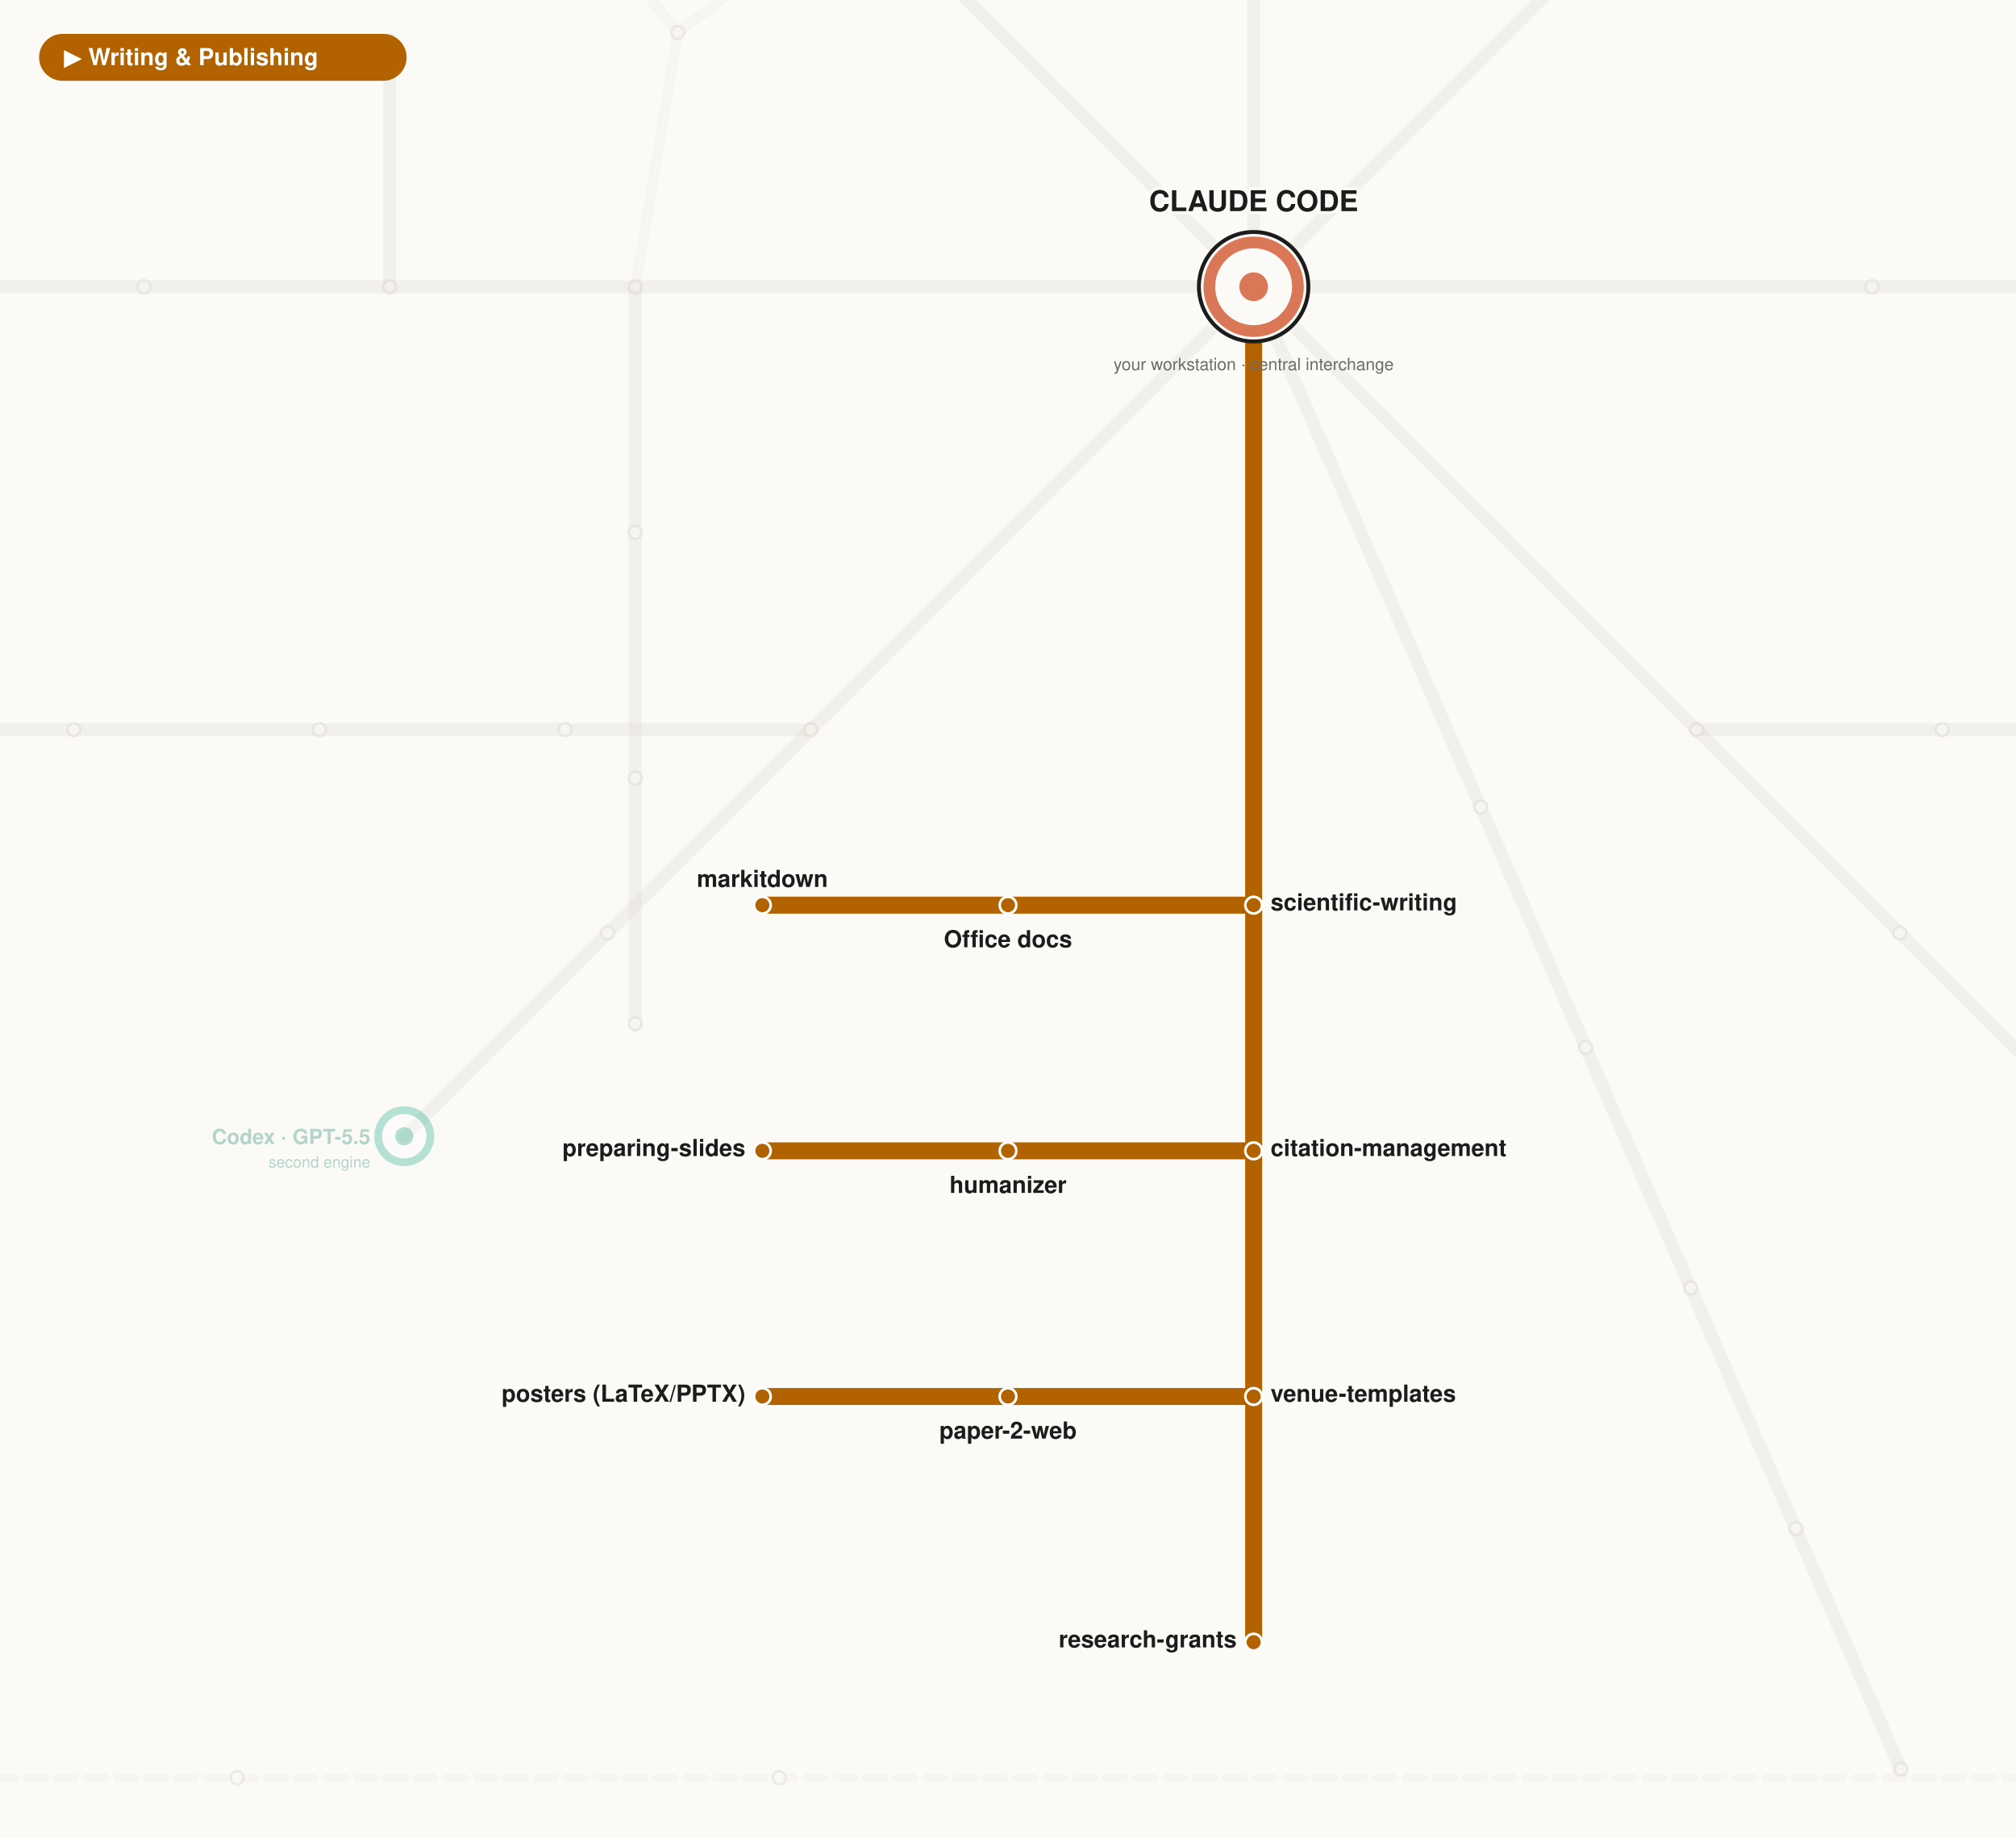
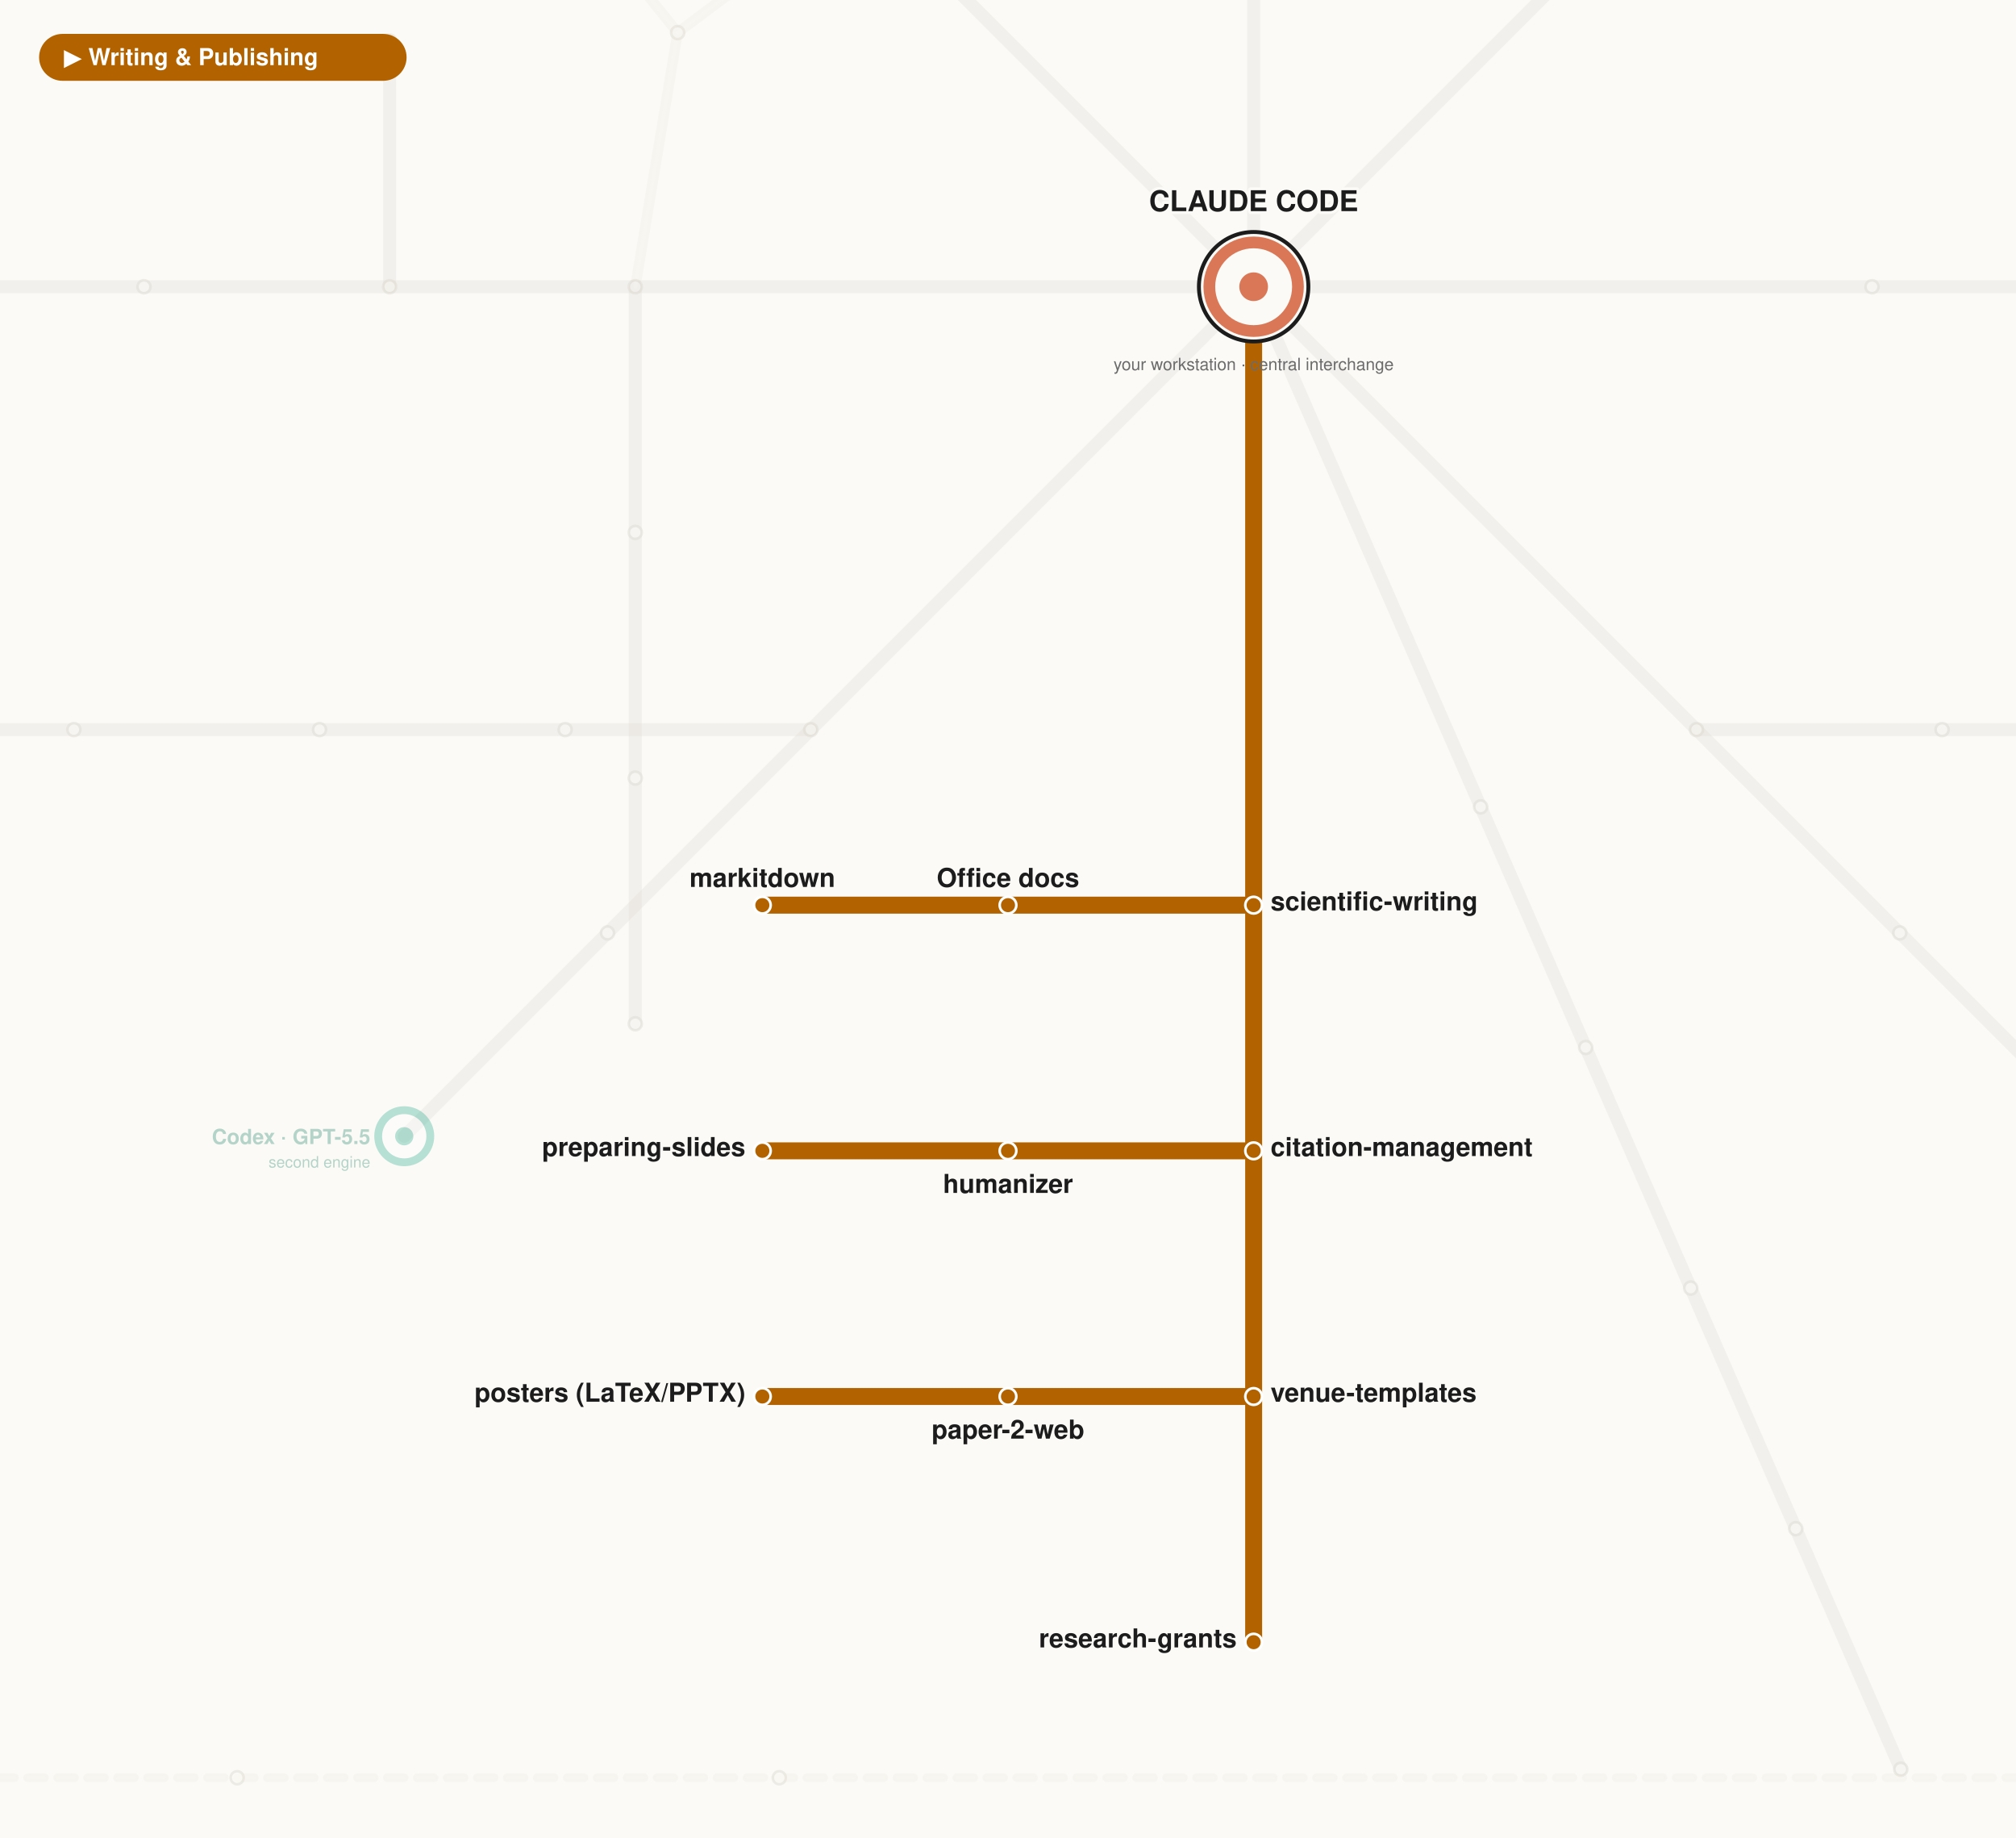
<svg xmlns="http://www.w3.org/2000/svg" id="map" viewBox="1054 1486 1547 1410" font-family="Helvetica Neue, Helvetica, Arial, sans-serif">
  <rect x="0" y="0" width="4032" height="3674" fill="#fbfaf6" />
  <path d="M -20 3314 C 887 3274, 1210 3384, 1613 3360 S 2500 3284, 2943 3352 S 3548 3396, 4052 3340" fill="none" stroke="#cfe3ef" stroke-width="40" stroke-linecap="round" opacity="1.0" />
  <text x="195" y="3304" font-size="17" font-style="italic" fill="#5f86a0">the cfDNA river</text>
  <polyline points="2016.0,1706.0 1730.0,1706.0 1541.5,1706.0 1353.0,1706.0 1164.5,1706.0 976.0,1706.0 787.5,1706.0 599.0,1706.0" fill="none" stroke="#dcd9d0" stroke-width="10" stroke-linecap="round" stroke-linejoin="round" opacity="0.28" />
  <polyline points="1541.5,1706.0 1541.5,1894.5 1541.5,2083.0 1541.5,2271.5" fill="none" stroke="#dcd9d0" stroke-width="10" stroke-linecap="round" stroke-linejoin="round" opacity="0.28" />
  <polyline points="1353.0,1706.0 1353.0,1517.5" fill="none" stroke="#dcd9d0" stroke-width="10" stroke-linecap="round" stroke-linejoin="round" opacity="0.28" />
  <polyline points="2016.0,1706.0 1832.2,1522.2 1676.2,1366.2 1520.2,1210.2 1364.2,1054.2 1208.2,898.2 1052.2,742.2" fill="none" stroke="#dcd9d0" stroke-width="10" stroke-linecap="round" stroke-linejoin="round" opacity="0.28" />
  <polyline points="1676.2,1366.2 1487.7,1366.2" fill="none" stroke="#dcd9d0" stroke-width="10" stroke-linecap="round" stroke-linejoin="round" opacity="0.28" />
  <polyline points="1520.2,1210.2 1331.7,1210.2 1143.2,1210.2 954.7,1210.2" fill="none" stroke="#dcd9d0" stroke-width="10" stroke-linecap="round" stroke-linejoin="round" opacity="0.28" />
  <polyline points="1143.2,1210.2 1143.2,1021.7 1143.2,833.2" fill="none" stroke="#dcd9d0" stroke-width="10" stroke-linecap="round" stroke-linejoin="round" opacity="0.28" />
  <polyline points="1364.2,1054.2 1364.2,865.7" fill="none" stroke="#dcd9d0" stroke-width="10" stroke-linecap="round" stroke-linejoin="round" opacity="0.28" />
  <polyline points="2016.0,1706.0 2016.0,1420.0 2016.0,1231.5 2016.0,1043.0 2016.0,854.5 2016.0,666.0" fill="none" stroke="#dcd9d0" stroke-width="10" stroke-linecap="round" stroke-linejoin="round" opacity="0.28" />
  <polyline points="2016.0,1231.5 2204.5,1231.5 2393.0,1231.5" fill="none" stroke="#dcd9d0" stroke-width="10" stroke-linecap="round" stroke-linejoin="round" opacity="0.28" />
  <polyline points="2016.0,1231.5 1827.5,1231.5 1639.0,1231.5 1450.5,1231.5" fill="none" stroke="#dcd9d0" stroke-width="10" stroke-linecap="round" stroke-linejoin="round" opacity="0.28" />
  <polyline points="2016.0,1043.0 2204.5,1043.0 2393.0,1043.0 2581.5,1043.0" fill="none" stroke="#dcd9d0" stroke-width="10" stroke-linecap="round" stroke-linejoin="round" opacity="0.28" />
  <polyline points="2016.0,1706.0 2199.8,1522.2 2355.8,1366.2 2511.8,1210.2 2667.8,1054.2 2823.8,898.2" fill="none" stroke="#dcd9d0" stroke-width="10" stroke-linecap="round" stroke-linejoin="round" opacity="0.28" />
  <polyline points="2355.8,1366.2 2355.8,1177.7 2355.8,989.2" fill="none" stroke="#dcd9d0" stroke-width="10" stroke-linecap="round" stroke-linejoin="round" opacity="0.28" />
  <polyline points="2511.8,1210.2 2700.3,1210.2" fill="none" stroke="#dcd9d0" stroke-width="10" stroke-linecap="round" stroke-linejoin="round" opacity="0.28" />
  <polyline points="2823.8,898.2 3012.3,898.2" fill="none" stroke="#dcd9d0" stroke-width="10" stroke-linecap="round" stroke-linejoin="round" opacity="0.28" />
  <polyline points="2016.0,1706.0 2302.0,1706.0 2490.5,1706.0 2679.0,1706.0 2867.5,1706.0 3056.0,1706.0" fill="none" stroke="#dcd9d0" stroke-width="10" stroke-linecap="round" stroke-linejoin="round" opacity="0.28" />
  <polyline points="3056.0,1706.0 3056.0,1894.5 3056.0,2083.0 3056.0,2271.5" fill="none" stroke="#dcd9d0" stroke-width="10" stroke-linecap="round" stroke-linejoin="round" opacity="0.28" />
  <polyline points="2016.0,1706.0 2199.8,1889.8 2355.8,2045.8 2511.8,2201.8 2667.8,2357.8 2823.8,2513.8" fill="none" stroke="#dcd9d0" stroke-width="10" stroke-linecap="round" stroke-linejoin="round" opacity="0.28" />
  <polyline points="2355.8,2045.8 2544.3,2045.8 2732.8,2045.8" fill="none" stroke="#dcd9d0" stroke-width="10" stroke-linecap="round" stroke-linejoin="round" opacity="0.28" />
  <polyline points="2823.8,2513.8 2823.8,2702.3" fill="none" stroke="#dcd9d0" stroke-width="10" stroke-linecap="round" stroke-linejoin="round" opacity="0.28" />
  <polyline points="2016.0,1706.0 2016.0,1992.0 2016.0,2180.5 2016.0,2369.0 2016.0,2557.5 2016.0,2746.0" fill="none" stroke="#B26300" stroke-width="13" stroke-linecap="round" stroke-linejoin="round" opacity="1.0" />
  <polyline points="2016.0,2180.5 1827.5,2180.5 1639.0,2180.5" fill="none" stroke="#B26300" stroke-width="13" stroke-linecap="round" stroke-linejoin="round" opacity="1.0" />
  <polyline points="2016.0,2369.0 1827.5,2369.0 1639.0,2369.0" fill="none" stroke="#B26300" stroke-width="13" stroke-linecap="round" stroke-linejoin="round" opacity="1.0" />
  <polyline points="2016.0,2557.5 1827.5,2557.5 1639.0,2557.5" fill="none" stroke="#B26300" stroke-width="13" stroke-linecap="round" stroke-linejoin="round" opacity="1.0" />
  <polyline points="2016.0,1706.0 1832.2,1889.8 1676.2,2045.8 1520.2,2201.8 1364.2,2357.8" fill="none" stroke="#dcd9d0" stroke-width="10" stroke-linecap="round" stroke-linejoin="round" opacity="0.28" />
  <polyline points="1676.2,2045.8 1487.7,2045.8 1299.2,2045.8 1110.7,2045.8 922.2,2045.8" fill="none" stroke="#dcd9d0" stroke-width="10" stroke-linecap="round" stroke-linejoin="round" opacity="0.28" />
  <polyline points="2016.0,1706.0 2109.6,1920.5 2190.2,2105.1 2270.8,2289.7 2351.4,2474.3 2432.0,2658.9 2512.6,2843.5" fill="none" stroke="#dcd9d0" stroke-width="10" stroke-linecap="round" stroke-linejoin="round" opacity="0.28" />
  <polyline points="954.7,1210.2 1143.2,1210.2 1331.7,1210.2 1574.0,1511.0 1541.5,1706.0" fill="none" stroke="#dcd9d0" stroke-width="8.0" stroke-linecap="round" stroke-linejoin="round" opacity="0.16" />
  <polyline points="954.7,1210.2 1143.2,1210.2 1331.7,1210.2 1574.0,1511.0 1541.5,1706.0" fill="none" stroke="#fbfaf6" stroke-width="3.0" stroke-linecap="round" stroke-linejoin="round" opacity="0.16" />
  <polyline points="1574.0,1511.0 1782.0,1355.0 2224.0,1355.0 2700.3,1210.2" fill="none" stroke="#dcd9d0" stroke-width="8.0" stroke-linecap="round" stroke-linejoin="round" opacity="0.16" />
  <polyline points="1574.0,1511.0 1782.0,1355.0 2224.0,1355.0 2700.3,1210.2" fill="none" stroke="#fbfaf6" stroke-width="3.0" stroke-linecap="round" stroke-linejoin="round" opacity="0.16" />
  <polyline points="1143.2,833.2 1143.2,1021.7 1470.0,1264.0 1886.0,1186.0 2328.0,1186.0 2666.0,1368.0 2666.0,1654.0 2679.0,1706.0" fill="none" stroke="#dcd9d0" stroke-width="8.0" stroke-linecap="round" stroke-linejoin="round" opacity="0.16" />
  <polyline points="1143.2,833.2 1143.2,1021.7 1470.0,1264.0 1886.0,1186.0 2328.0,1186.0 2666.0,1368.0 2666.0,1654.0 2679.0,1706.0" fill="none" stroke="#fbfaf6" stroke-width="3.0" stroke-linecap="round" stroke-linejoin="round" opacity="0.16" />
  <polyline points="3134.0,562.0 3174.6,565.6 3214.0,576.1 3251.0,593.4 3284.4,616.7 3313.3,645.6 3336.6,679.0 3353.9,716.0 3364.4,755.4 3368.0,796.0 3368.0,2616.0 3364.4,2656.6 3353.9,2696.0 3336.6,2733.0 3313.3,2766.4 3284.4,2795.3 3251.0,2818.6 3214.0,2835.9 3174.6,2846.4 3134.0,2850.0 898.0,2850.0 857.4,2846.4 818.0,2835.9 781.0,2818.6 747.6,2795.3 718.7,2766.4 695.4,2733.0 678.1,2696.0 667.6,2656.6 664.0,2616.0 664.0,796.0 667.6,755.4 678.1,716.0 695.4,679.0 718.7,645.6 747.6,616.7 781.0,593.4 818.0,576.1 857.4,565.6 898.0,562.0 3134.0,562.0" fill="none" stroke="#dcd9d0" stroke-width="6.5" stroke-linecap="round" stroke-linejoin="round" opacity="0.16" stroke-dasharray="13 10" />
  <polyline points="3134.0,562.0 3174.6,565.6 3214.0,576.1 3251.0,593.4 3284.4,616.7 3313.3,645.6 3336.6,679.0 3353.9,716.0 3364.4,755.4 3368.0,796.0 3368.0,2616.0 3364.4,2656.6 3353.9,2696.0 3336.6,2733.0 3313.3,2766.4 3284.4,2795.3 3251.0,2818.6 3214.0,2835.9 3174.6,2846.4 3134.0,2850.0 898.0,2850.0 857.4,2846.4 818.0,2835.9 781.0,2818.6 747.6,2795.3 718.7,2766.4 695.4,2733.0 678.1,2696.0 667.6,2656.6 664.0,2616.0 664.0,796.0 667.6,755.4 678.1,716.0 695.4,679.0 718.7,645.6 747.6,616.7 781.0,593.4 818.0,576.1 857.4,565.6 898.0,562.0 3134.0,562.0" fill="none" stroke="#fbfaf6" stroke-width="2.3" stroke-linecap="round" stroke-linejoin="round" opacity="0.16" stroke-dasharray="13 10" />
  <circle class="stn" data-sid="pubmed" cx="1541.5" cy="1706.0" r="5.0" fill="#fbfaf6" stroke="#dcd9d0" stroke-width="2.0" opacity="0.45" />
  <circle class="hit" data-sid="pubmed" cx="1541.5" cy="1706.0" r="15" fill="#000" opacity="0" />
  <circle class="stn" data-sid="consensus" cx="1353.0" cy="1706.0" r="5.0" fill="#fbfaf6" stroke="#dcd9d0" stroke-width="2.0" opacity="0.45" />
  <circle class="hit" data-sid="consensus" cx="1353.0" cy="1706.0" r="15" fill="#000" opacity="0" />
  <circle class="stn" data-sid="europepmc" cx="1164.5" cy="1706.0" r="5.0" fill="#fbfaf6" stroke="#dcd9d0" stroke-width="2.0" opacity="0.45" />
  <circle class="hit" data-sid="europepmc" cx="1164.5" cy="1706.0" r="15" fill="#000" opacity="0" />
  <circle class="stn" data-sid="biorxiv" cx="976.0" cy="1706.0" r="5.0" fill="#fbfaf6" stroke="#dcd9d0" stroke-width="2.0" opacity="0.45" />
  <circle class="hit" data-sid="biorxiv" cx="976.0" cy="1706.0" r="15" fill="#000" opacity="0" />
  <circle class="stn" data-sid="medrxiv" cx="787.5" cy="1706.0" r="5.0" fill="#fbfaf6" stroke="#dcd9d0" stroke-width="2.0" opacity="0.45" />
  <circle class="hit" data-sid="medrxiv" cx="787.5" cy="1706.0" r="15" fill="#000" opacity="0" />
  <circle class="stn" data-sid="semscholar" cx="599.0" cy="1706.0" r="5.0" fill="#fbfaf6" stroke="#dcd9d0" stroke-width="2.0" opacity="0.45" />
  <circle class="hit" data-sid="semscholar" cx="599.0" cy="1706.0" r="15" fill="#000" opacity="0" />
  <circle class="stn" data-sid="deepresearch" cx="1541.5" cy="1894.5" r="5.0" fill="#fbfaf6" stroke="#dcd9d0" stroke-width="2.0" opacity="0.45" />
  <circle class="hit" data-sid="deepresearch" cx="1541.5" cy="1894.5" r="15" fill="#000" opacity="0" />
  <circle class="stn" data-sid="litreview" cx="1541.5" cy="2083.0" r="5.0" fill="#fbfaf6" stroke="#dcd9d0" stroke-width="2.0" opacity="0.45" />
  <circle class="hit" data-sid="litreview" cx="1541.5" cy="2083.0" r="15" fill="#000" opacity="0" />
  <circle class="stn" data-sid="researchlookup" cx="1541.5" cy="2271.5" r="5.0" fill="#fbfaf6" stroke="#dcd9d0" stroke-width="2.0" opacity="0.45" />
  <circle class="hit" data-sid="researchlookup" cx="1541.5" cy="2271.5" r="15" fill="#000" opacity="0" />
  <circle class="stn" data-sid="wiley" cx="1353.0" cy="1517.5" r="5.0" fill="#fbfaf6" stroke="#dcd9d0" stroke-width="2.0" opacity="0.45" />
  <circle class="hit" data-sid="wiley" cx="1353.0" cy="1517.5" r="15" fill="#000" opacity="0" />
  <circle class="stn" data-sid="synapse" cx="1676.2" cy="1366.2" r="5.0" fill="#fbfaf6" stroke="#dcd9d0" stroke-width="2.0" opacity="0.45" />
  <circle class="hit" data-sid="synapse" cx="1676.2" cy="1366.2" r="15" fill="#000" opacity="0" />
  <circle class="stn" data-sid="geosra" cx="1520.2" cy="1210.2" r="5.0" fill="#fbfaf6" stroke="#dcd9d0" stroke-width="2.0" opacity="0.45" />
  <circle class="hit" data-sid="geosra" cx="1520.2" cy="1210.2" r="15" fill="#000" opacity="0" />
  <circle class="stn" data-sid="ensembldb" cx="1364.2" cy="1054.2" r="5.0" fill="#fbfaf6" stroke="#dcd9d0" stroke-width="2.0" opacity="0.45" />
  <circle class="hit" data-sid="ensembldb" cx="1364.2" cy="1054.2" r="15" fill="#000" opacity="0" />
  <circle class="stn" data-sid="ucsc" cx="1208.2" cy="898.2" r="5.0" fill="#fbfaf6" stroke="#dcd9d0" stroke-width="2.0" opacity="0.45" />
  <circle class="hit" data-sid="ucsc" cx="1208.2" cy="898.2" r="15" fill="#000" opacity="0" />
  <circle class="stn" data-sid="gdc" cx="1052.2" cy="742.2" r="5.0" fill="#fbfaf6" stroke="#dcd9d0" stroke-width="2.0" opacity="0.45" />
  <circle class="hit" data-sid="gdc" cx="1052.2" cy="742.2" r="15" fill="#000" opacity="0" />
  <circle class="stn" data-sid="ena" cx="1487.7" cy="1366.2" r="5.0" fill="#fbfaf6" stroke="#dcd9d0" stroke-width="2.0" opacity="0.45" />
  <circle class="hit" data-sid="ena" cx="1487.7" cy="1366.2" r="15" fill="#000" opacity="0" />
  <circle class="stn" data-sid="clinvar" cx="1331.7" cy="1210.2" r="5.0" fill="#fbfaf6" stroke="#dcd9d0" stroke-width="2.0" opacity="0.45" />
  <circle class="hit" data-sid="clinvar" cx="1331.7" cy="1210.2" r="15" fill="#000" opacity="0" />
  <circle class="stn" data-sid="cbioportal" cx="1143.2" cy="1210.2" r="5.0" fill="#fbfaf6" stroke="#dcd9d0" stroke-width="2.0" opacity="0.45" />
  <circle class="hit" data-sid="cbioportal" cx="1143.2" cy="1210.2" r="15" fill="#000" opacity="0" />
  <circle class="stn" data-sid="depmap" cx="954.7" cy="1210.2" r="5.0" fill="#fbfaf6" stroke="#dcd9d0" stroke-width="2.0" opacity="0.45" />
  <circle class="hit" data-sid="depmap" cx="954.7" cy="1210.2" r="15" fill="#000" opacity="0" />
  <circle class="stn" data-sid="cbioportalmcp" cx="1143.2" cy="1021.7" r="5.0" fill="#fbfaf6" stroke="#dcd9d0" stroke-width="2.0" opacity="0.45" />
  <circle class="hit" data-sid="cbioportalmcp" cx="1143.2" cy="1021.7" r="15" fill="#000" opacity="0" />
  <circle class="stn" data-sid="opentargets" cx="1143.2" cy="833.2" r="5.0" fill="#fbfaf6" stroke="#dcd9d0" stroke-width="2.0" opacity="0.45" />
  <circle class="hit" data-sid="opentargets" cx="1143.2" cy="833.2" r="15" fill="#000" opacity="0" />
  <circle class="stn" data-sid="cellxgene" cx="1364.2" cy="865.7" r="5.0" fill="#fbfaf6" stroke="#dcd9d0" stroke-width="2.0" opacity="0.45" />
  <circle class="hit" data-sid="cellxgene" cx="1364.2" cy="865.7" r="15" fill="#000" opacity="0" />
  <circle class="stn" data-sid="python" cx="2016.0" cy="1231.5" r="5.0" fill="#fbfaf6" stroke="#dcd9d0" stroke-width="2.0" opacity="0.45" />
  <circle class="hit" data-sid="python" cx="2016.0" cy="1231.5" r="15" fill="#000" opacity="0" />
  <circle class="stn" data-sid="bioconductor" cx="2016.0" cy="1043.0" r="5.0" fill="#fbfaf6" stroke="#dcd9d0" stroke-width="2.0" opacity="0.45" />
  <circle class="hit" data-sid="bioconductor" cx="2016.0" cy="1043.0" r="15" fill="#000" opacity="0" />
  <circle class="stn" data-sid="nextflow" cx="2016.0" cy="854.5" r="5.0" fill="#fbfaf6" stroke="#dcd9d0" stroke-width="2.0" opacity="0.45" />
  <circle class="hit" data-sid="nextflow" cx="2016.0" cy="854.5" r="15" fill="#000" opacity="0" />
  <circle class="stn" data-sid="snakemake" cx="2016.0" cy="666.0" r="5.0" fill="#fbfaf6" stroke="#dcd9d0" stroke-width="2.0" opacity="0.45" />
  <circle class="hit" data-sid="snakemake" cx="2016.0" cy="666.0" r="15" fill="#000" opacity="0" />
  <circle class="stn" data-sid="scmcp" cx="2204.5" cy="1231.5" r="5.0" fill="#fbfaf6" stroke="#dcd9d0" stroke-width="2.0" opacity="0.45" />
  <circle class="hit" data-sid="scmcp" cx="2204.5" cy="1231.5" r="15" fill="#000" opacity="0" />
  <circle class="stn" data-sid="chatspatial" cx="2393.0" cy="1231.5" r="5.0" fill="#fbfaf6" stroke="#dcd9d0" stroke-width="2.0" opacity="0.45" />
  <circle class="hit" data-sid="chatspatial" cx="2393.0" cy="1231.5" r="15" fill="#000" opacity="0" />
  <circle class="stn" data-sid="jupyter" cx="1827.5" cy="1231.5" r="5.0" fill="#fbfaf6" stroke="#dcd9d0" stroke-width="2.0" opacity="0.45" />
  <circle class="hit" data-sid="jupyter" cx="1827.5" cy="1231.5" r="15" fill="#000" opacity="0" />
  <circle class="stn" data-sid="galaxy" cx="1639.0" cy="1231.5" r="5.0" fill="#fbfaf6" stroke="#dcd9d0" stroke-width="2.0" opacity="0.45" />
  <circle class="hit" data-sid="galaxy" cx="1639.0" cy="1231.5" r="15" fill="#000" opacity="0" />
  <circle class="stn" data-sid="cfdna" cx="1450.5" cy="1231.5" r="5.0" fill="#fbfaf6" stroke="#dcd9d0" stroke-width="2.0" opacity="0.45" />
  <circle class="hit" data-sid="cfdna" cx="1450.5" cy="1231.5" r="15" fill="#000" opacity="0" />
  <circle class="stn" data-sid="scqc" cx="2204.5" cy="1043.0" r="5.0" fill="#fbfaf6" stroke="#dcd9d0" stroke-width="2.0" opacity="0.45" />
  <circle class="hit" data-sid="scqc" cx="2204.5" cy="1043.0" r="15" fill="#000" opacity="0" />
  <circle class="stn" data-sid="nfcoreskill" cx="2393.0" cy="1043.0" r="5.0" fill="#fbfaf6" stroke="#dcd9d0" stroke-width="2.0" opacity="0.45" />
  <circle class="hit" data-sid="nfcoreskill" cx="2393.0" cy="1043.0" r="15" fill="#000" opacity="0" />
  <circle class="stn" data-sid="scvitools" cx="2581.5" cy="1043.0" r="5.0" fill="#fbfaf6" stroke="#dcd9d0" stroke-width="2.0" opacity="0.45" />
  <circle class="hit" data-sid="scvitools" cx="2581.5" cy="1043.0" r="15" fill="#000" opacity="0" />
  <circle class="stn" data-sid="statsmodels" cx="2355.8" cy="1366.2" r="5.0" fill="#fbfaf6" stroke="#dcd9d0" stroke-width="2.0" opacity="0.45" />
  <circle class="hit" data-sid="statsmodels" cx="2355.8" cy="1366.2" r="15" fill="#000" opacity="0" />
  <circle class="stn" data-sid="survival" cx="2511.8" cy="1210.2" r="5.0" fill="#fbfaf6" stroke="#dcd9d0" stroke-width="2.0" opacity="0.45" />
  <circle class="hit" data-sid="survival" cx="2511.8" cy="1210.2" r="15" fill="#000" opacity="0" />
  <circle class="stn" data-sid="reporting" cx="2667.8" cy="1054.2" r="5.0" fill="#fbfaf6" stroke="#dcd9d0" stroke-width="2.0" opacity="0.45" />
  <circle class="hit" data-sid="reporting" cx="2667.8" cy="1054.2" r="15" fill="#000" opacity="0" />
  <circle class="stn" data-sid="peerreview" cx="2823.8" cy="898.2" r="5.0" fill="#fbfaf6" stroke="#dcd9d0" stroke-width="2.0" opacity="0.45" />
  <circle class="hit" data-sid="peerreview" cx="2823.8" cy="898.2" r="15" fill="#000" opacity="0" />
  <circle class="stn" data-sid="power" cx="2355.8" cy="1177.7" r="5.0" fill="#fbfaf6" stroke="#dcd9d0" stroke-width="2.0" opacity="0.45" />
  <circle class="hit" data-sid="power" cx="2355.8" cy="1177.7" r="15" fill="#000" opacity="0" />
  <circle class="stn" data-sid="bayes" cx="2355.8" cy="989.2" r="5.0" fill="#fbfaf6" stroke="#dcd9d0" stroke-width="2.0" opacity="0.45" />
  <circle class="hit" data-sid="bayes" cx="2355.8" cy="989.2" r="15" fill="#000" opacity="0" />
  <circle class="stn" data-sid="ctgmcp" cx="2700.3" cy="1210.2" r="5.0" fill="#fbfaf6" stroke="#dcd9d0" stroke-width="2.0" opacity="0.45" />
  <circle class="hit" data-sid="ctgmcp" cx="2700.3" cy="1210.2" r="15" fill="#000" opacity="0" />
  <circle class="stn" data-sid="critthink" cx="3012.3" cy="898.2" r="5.0" fill="#fbfaf6" stroke="#dcd9d0" stroke-width="2.0" opacity="0.45" />
  <circle class="hit" data-sid="critthink" cx="3012.3" cy="898.2" r="15" fill="#000" opacity="0" />
  <circle class="stn" data-sid="clinreports" cx="2490.5" cy="1706.0" r="5.0" fill="#fbfaf6" stroke="#dcd9d0" stroke-width="2.0" opacity="0.45" />
  <circle class="hit" data-sid="clinreports" cx="2490.5" cy="1706.0" r="15" fill="#000" opacity="0" />
  <circle class="stn" data-sid="decision" cx="2679.0" cy="1706.0" r="5.0" fill="#fbfaf6" stroke="#dcd9d0" stroke-width="2.0" opacity="0.45" />
  <circle class="hit" data-sid="decision" cx="2679.0" cy="1706.0" r="15" fill="#000" opacity="0" />
  <circle class="stn" data-sid="treatment" cx="2867.5" cy="1706.0" r="5.0" fill="#fbfaf6" stroke="#dcd9d0" stroke-width="2.0" opacity="0.45" />
  <circle class="hit" data-sid="treatment" cx="2867.5" cy="1706.0" r="15" fill="#000" opacity="0" />
  <circle class="stn" data-sid="cltrials" cx="3056.0" cy="1706.0" r="5.0" fill="#fbfaf6" stroke="#dcd9d0" stroke-width="2.0" opacity="0.45" />
  <circle class="hit" data-sid="cltrials" cx="3056.0" cy="1706.0" r="15" fill="#000" opacity="0" />
  <circle class="stn" data-sid="euctr" cx="3056.0" cy="1894.5" r="5.0" fill="#fbfaf6" stroke="#dcd9d0" stroke-width="2.0" opacity="0.45" />
  <circle class="hit" data-sid="euctr" cx="3056.0" cy="1894.5" r="15" fill="#000" opacity="0" />
  <circle class="stn" data-sid="fdaema" cx="3056.0" cy="2083.0" r="5.0" fill="#fbfaf6" stroke="#dcd9d0" stroke-width="2.0" opacity="0.45" />
  <circle class="hit" data-sid="fdaema" cx="3056.0" cy="2083.0" r="15" fill="#000" opacity="0" />
  <circle class="stn" data-sid="whoictrp" cx="3056.0" cy="2271.5" r="5.0" fill="#fbfaf6" stroke="#dcd9d0" stroke-width="2.0" opacity="0.45" />
  <circle class="hit" data-sid="whoictrp" cx="3056.0" cy="2271.5" r="15" fill="#000" opacity="0" />
  <circle class="stn" data-sid="biorender" cx="2355.8" cy="2045.8" r="5.0" fill="#fbfaf6" stroke="#dcd9d0" stroke-width="2.0" opacity="0.45" />
  <circle class="hit" data-sid="biorender" cx="2355.8" cy="2045.8" r="15" fill="#000" opacity="0" />
  <circle class="stn" data-sid="schematics" cx="2511.8" cy="2201.8" r="5.0" fill="#fbfaf6" stroke="#dcd9d0" stroke-width="2.0" opacity="0.45" />
  <circle class="hit" data-sid="schematics" cx="2511.8" cy="2201.8" r="15" fill="#000" opacity="0" />
  <circle class="stn" data-sid="infographics" cx="2667.8" cy="2357.8" r="5.0" fill="#fbfaf6" stroke="#dcd9d0" stroke-width="2.0" opacity="0.45" />
  <circle class="hit" data-sid="infographics" cx="2667.8" cy="2357.8" r="15" fill="#000" opacity="0" />
  <circle class="stn" data-sid="imagegen" cx="2823.8" cy="2513.8" r="5.0" fill="#fbfaf6" stroke="#dcd9d0" stroke-width="2.0" opacity="0.45" />
  <circle class="hit" data-sid="imagegen" cx="2823.8" cy="2513.8" r="15" fill="#000" opacity="0" />
  <circle class="stn" data-sid="mermaid" cx="2544.3" cy="2045.8" r="5.0" fill="#fbfaf6" stroke="#dcd9d0" stroke-width="2.0" opacity="0.45" />
  <circle class="hit" data-sid="mermaid" cx="2544.3" cy="2045.8" r="15" fill="#000" opacity="0" />
  <circle class="stn" data-sid="figma" cx="2732.8" cy="2045.8" r="5.0" fill="#fbfaf6" stroke="#dcd9d0" stroke-width="2.0" opacity="0.45" />
  <circle class="hit" data-sid="figma" cx="2732.8" cy="2045.8" r="15" fill="#000" opacity="0" />
  <circle class="stn" data-sid="gptimage" cx="2823.8" cy="2702.3" r="5.0" fill="#fbfaf6" stroke="#dcd9d0" stroke-width="2.0" opacity="0.45" />
  <circle class="hit" data-sid="gptimage" cx="2823.8" cy="2702.3" r="15" fill="#000" opacity="0" />
  <circle class="stn" data-sid="sciwriting" cx="2016.0" cy="2180.5" r="6.4" fill="#B26300" stroke="#ffffff" stroke-width="2.0" />
  <circle class="hit" data-sid="sciwriting" cx="2016.0" cy="2180.5" r="15" fill="#000" opacity="0" />
  <circle class="stn" data-sid="citation" cx="2016.0" cy="2369.0" r="6.4" fill="#B26300" stroke="#ffffff" stroke-width="2.0" />
  <circle class="hit" data-sid="citation" cx="2016.0" cy="2369.0" r="15" fill="#000" opacity="0" />
  <circle class="stn" data-sid="venue" cx="2016.0" cy="2557.5" r="6.4" fill="#B26300" stroke="#ffffff" stroke-width="2.0" />
  <circle class="hit" data-sid="venue" cx="2016.0" cy="2557.5" r="15" fill="#000" opacity="0" />
  <circle class="stn" data-sid="grants" cx="2016.0" cy="2746.0" r="6.4" fill="#B26300" stroke="#ffffff" stroke-width="2.0" />
  <circle class="hit" data-sid="grants" cx="2016.0" cy="2746.0" r="15" fill="#000" opacity="0" />
  <circle class="stn" data-sid="office" cx="1827.5" cy="2180.5" r="6.4" fill="#B26300" stroke="#ffffff" stroke-width="2.0" />
  <circle class="hit" data-sid="office" cx="1827.5" cy="2180.5" r="15" fill="#000" opacity="0" />
  <circle class="stn" data-sid="markitdown" cx="1639.0" cy="2180.5" r="6.4" fill="#B26300" stroke="#ffffff" stroke-width="2.0" />
  <circle class="hit" data-sid="markitdown" cx="1639.0" cy="2180.5" r="15" fill="#000" opacity="0" />
  <circle class="stn" data-sid="humanizer" cx="1827.5" cy="2369.0" r="6.4" fill="#B26300" stroke="#ffffff" stroke-width="2.0" />
  <circle class="hit" data-sid="humanizer" cx="1827.5" cy="2369.0" r="15" fill="#000" opacity="0" />
  <circle class="stn" data-sid="slides" cx="1639.0" cy="2369.0" r="6.4" fill="#B26300" stroke="#ffffff" stroke-width="2.0" />
  <circle class="hit" data-sid="slides" cx="1639.0" cy="2369.0" r="15" fill="#000" opacity="0" />
  <circle class="stn" data-sid="paper2web" cx="1827.5" cy="2557.5" r="6.4" fill="#B26300" stroke="#ffffff" stroke-width="2.0" />
  <circle class="hit" data-sid="paper2web" cx="1827.5" cy="2557.5" r="15" fill="#000" opacity="0" />
  <circle class="stn" data-sid="posters" cx="1639.0" cy="2557.5" r="6.4" fill="#B26300" stroke="#ffffff" stroke-width="2.0" />
  <circle class="hit" data-sid="posters" cx="1639.0" cy="2557.5" r="15" fill="#000" opacity="0" />
  <circle class="stn" data-sid="drive" cx="1676.2" cy="2045.8" r="5.0" fill="#fbfaf6" stroke="#dcd9d0" stroke-width="2.0" opacity="0.45" />
  <circle class="hit" data-sid="drive" cx="1676.2" cy="2045.8" r="15" fill="#000" opacity="0" />
  <circle class="stn" data-sid="workflows" cx="1520.2" cy="2201.8" r="5.0" fill="#fbfaf6" stroke="#dcd9d0" stroke-width="2.0" opacity="0.45" />
  <circle class="hit" data-sid="workflows" cx="1520.2" cy="2201.8" r="15" fill="#000" opacity="0" />
  <circle class="stn" data-sid="gmail" cx="1487.7" cy="2045.8" r="5.0" fill="#fbfaf6" stroke="#dcd9d0" stroke-width="2.0" opacity="0.45" />
  <circle class="hit" data-sid="gmail" cx="1487.7" cy="2045.8" r="15" fill="#000" opacity="0" />
  <circle class="stn" data-sid="calendar" cx="1299.2" cy="2045.8" r="5.0" fill="#fbfaf6" stroke="#dcd9d0" stroke-width="2.0" opacity="0.45" />
  <circle class="hit" data-sid="calendar" cx="1299.2" cy="2045.8" r="15" fill="#000" opacity="0" />
  <circle class="stn" data-sid="slack" cx="1110.7" cy="2045.8" r="5.0" fill="#fbfaf6" stroke="#dcd9d0" stroke-width="2.0" opacity="0.45" />
  <circle class="hit" data-sid="slack" cx="1110.7" cy="2045.8" r="15" fill="#000" opacity="0" />
  <circle class="stn" data-sid="schedule" cx="922.2" cy="2045.8" r="5.0" fill="#fbfaf6" stroke="#dcd9d0" stroke-width="2.0" opacity="0.45" />
  <circle class="hit" data-sid="schedule" cx="922.2" cy="2045.8" r="15" fill="#000" opacity="0" />
  <circle class="stn" data-sid="paralegalrev" cx="2190.2" cy="2105.1" r="5.0" fill="#fbfaf6" stroke="#dcd9d0" stroke-width="2.0" opacity="0.45" />
  <circle class="hit" data-sid="paralegalrev" cx="2190.2" cy="2105.1" r="15" fill="#000" opacity="0" />
  <circle class="stn" data-sid="gdpr" cx="2270.8" cy="2289.7" r="5.0" fill="#fbfaf6" stroke="#dcd9d0" stroke-width="2.0" opacity="0.45" />
  <circle class="hit" data-sid="gdpr" cx="2270.8" cy="2289.7" r="15" fill="#000" opacity="0" />
  <circle class="stn" data-sid="eugrants" cx="2351.4" cy="2474.3" r="5.0" fill="#fbfaf6" stroke="#dcd9d0" stroke-width="2.0" opacity="0.45" />
  <circle class="hit" data-sid="eugrants" cx="2351.4" cy="2474.3" r="15" fill="#000" opacity="0" />
  <circle class="stn" data-sid="itlaw" cx="2432.0" cy="2658.9" r="5.0" fill="#fbfaf6" stroke="#dcd9d0" stroke-width="2.0" opacity="0.45" />
  <circle class="hit" data-sid="itlaw" cx="2432.0" cy="2658.9" r="15" fill="#000" opacity="0" />
  <circle class="stn" data-sid="uslaw" cx="2512.6" cy="2843.5" r="5.0" fill="#fbfaf6" stroke="#dcd9d0" stroke-width="2.0" opacity="0.45" />
  <circle class="hit" data-sid="uslaw" cx="2512.6" cy="2843.5" r="15" fill="#000" opacity="0" />
  <circle class="stn" data-sid="biomcp" cx="1574.0" cy="1511.0" r="5.0" fill="#fbfaf6" stroke="#dcd9d0" stroke-width="2.0" opacity="0.45" />
  <circle class="hit" data-sid="biomcp" cx="1574.0" cy="1511.0" r="15" fill="#000" opacity="0" />
  <circle class="stn" data-sid="nar" cx="664.0" cy="2044.0" r="5.0" fill="#fbfaf6" stroke="#dcd9d0" stroke-width="2.0" opacity="0.45" />
  <circle class="hit" data-sid="nar" cx="664.0" cy="2044.0" r="15" fill="#000" opacity="0" />
  <circle class="stn" data-sid="biocontextmeta" cx="794.0" cy="2577.0" r="5.0" fill="#fbfaf6" stroke="#dcd9d0" stroke-width="2.0" opacity="0.45" />
  <circle class="hit" data-sid="biocontextmeta" cx="794.0" cy="2577.0" r="15" fill="#000" opacity="0" />
  <circle class="stn" data-sid="marketplace" cx="1236.0" cy="2850.0" r="5.0" fill="#fbfaf6" stroke="#dcd9d0" stroke-width="2.0" opacity="0.45" />
  <circle class="hit" data-sid="marketplace" cx="1236.0" cy="2850.0" r="15" fill="#000" opacity="0" />
  <circle class="stn" data-sid="biocontextai" cx="1652.0" cy="2850.0" r="5.0" fill="#fbfaf6" stroke="#dcd9d0" stroke-width="2.0" opacity="0.45" />
  <circle class="hit" data-sid="biocontextai" cx="1652.0" cy="2850.0" r="15" fill="#000" opacity="0" />
-   <text x="2029.0" y="2184.5" font-size="18" text-anchor="start" fill="#1c1c1c" font-weight="600" font-style="normal" paint-order="stroke" stroke="#fbfaf6" stroke-width="5.5" stroke-linejoin="round">scientific-writing</text>
-   <text x="2029.0" y="2373.0" font-size="18" text-anchor="start" fill="#1c1c1c" font-weight="600" font-style="normal" paint-order="stroke" stroke="#fbfaf6" stroke-width="5.5" stroke-linejoin="round">citation-management</text>
-   <text x="2029.0" y="2561.5" font-size="18" text-anchor="start" fill="#1c1c1c" font-weight="600" font-style="normal" paint-order="stroke" stroke="#fbfaf6" stroke-width="5.5" stroke-linejoin="round">venue-templates</text>
-   <text x="2003.0" y="2750.0" font-size="18" text-anchor="end" fill="#1c1c1c" font-weight="600" font-style="normal" paint-order="stroke" stroke="#fbfaf6" stroke-width="5.5" stroke-linejoin="round">research-grants</text>
-   <text x="1827.5" y="2212.8" font-size="18" text-anchor="middle" fill="#1c1c1c" font-weight="600" font-style="normal" paint-order="stroke" stroke="#fbfaf6" stroke-width="5.5" stroke-linejoin="round">Office docs</text>
-   <text x="1639.0" y="2166.5" font-size="18" text-anchor="middle" fill="#1c1c1c" font-weight="600" font-style="normal" paint-order="stroke" stroke="#fbfaf6" stroke-width="5.5" stroke-linejoin="round">markitdown</text>
-   <text x="1827.5" y="2401.3" font-size="18" text-anchor="middle" fill="#1c1c1c" font-weight="600" font-style="normal" paint-order="stroke" stroke="#fbfaf6" stroke-width="5.5" stroke-linejoin="round">humanizer</text>
-   <text x="1626.0" y="2373.0" font-size="18" text-anchor="end" fill="#1c1c1c" font-weight="600" font-style="normal" paint-order="stroke" stroke="#fbfaf6" stroke-width="5.5" stroke-linejoin="round">preparing-slides</text>
-   <text x="1827.5" y="2589.8" font-size="18" text-anchor="middle" fill="#1c1c1c" font-weight="600" font-style="normal" paint-order="stroke" stroke="#fbfaf6" stroke-width="5.5" stroke-linejoin="round">paper-2-web</text>
-   <text x="1626.0" y="2561.5" font-size="18" text-anchor="end" fill="#1c1c1c" font-weight="600" font-style="normal" paint-order="stroke" stroke="#fbfaf6" stroke-width="5.5" stroke-linejoin="round">posters (LaTeX/PPTX)</text>
+   <text x="2029.0" y="2184.5" font-size="20" text-anchor="start" fill="#1c1c1c" font-weight="600" font-style="normal" paint-order="stroke" stroke="#fbfaf6" stroke-width="6.0" stroke-linejoin="round">scientific-writing</text>
+   <text x="2029.0" y="2373.0" font-size="20" text-anchor="start" fill="#1c1c1c" font-weight="600" font-style="normal" paint-order="stroke" stroke="#fbfaf6" stroke-width="6.0" stroke-linejoin="round">citation-management</text>
+   <text x="2029.0" y="2561.5" font-size="20" text-anchor="start" fill="#1c1c1c" font-weight="600" font-style="normal" paint-order="stroke" stroke="#fbfaf6" stroke-width="6.0" stroke-linejoin="round">venue-templates</text>
+   <text x="2003.0" y="2750.0" font-size="20" text-anchor="end" fill="#1c1c1c" font-weight="600" font-style="normal" paint-order="stroke" stroke="#fbfaf6" stroke-width="6.0" stroke-linejoin="round">research-grants</text>
+   <text x="1827.5" y="2166.5" font-size="20" text-anchor="middle" fill="#1c1c1c" font-weight="600" font-style="normal" paint-order="stroke" stroke="#fbfaf6" stroke-width="6.0" stroke-linejoin="round">Office docs</text>
+   <text x="1639.0" y="2166.5" font-size="20" text-anchor="middle" fill="#1c1c1c" font-weight="600" font-style="normal" paint-order="stroke" stroke="#fbfaf6" stroke-width="6.0" stroke-linejoin="round">markitdown</text>
+   <text x="1827.5" y="2401.3" font-size="20" text-anchor="middle" fill="#1c1c1c" font-weight="600" font-style="normal" paint-order="stroke" stroke="#fbfaf6" stroke-width="6.0" stroke-linejoin="round">humanizer</text>
+   <text x="1626.0" y="2373.0" font-size="20" text-anchor="end" fill="#1c1c1c" font-weight="600" font-style="normal" paint-order="stroke" stroke="#fbfaf6" stroke-width="6.0" stroke-linejoin="round">preparing-slides</text>
+   <text x="1827.5" y="2589.8" font-size="20" text-anchor="middle" fill="#1c1c1c" font-weight="600" font-style="normal" paint-order="stroke" stroke="#fbfaf6" stroke-width="6.0" stroke-linejoin="round">paper-2-web</text>
+   <text x="1626.0" y="2561.5" font-size="20" text-anchor="end" fill="#1c1c1c" font-weight="600" font-style="normal" paint-order="stroke" stroke="#fbfaf6" stroke-width="6.0" stroke-linejoin="round">posters (LaTeX/PPTX)</text>
  <g opacity="0.3">
    <circle cx="1364.2" cy="2357.8" r="20" fill="#ffffff" stroke="#10a37f" stroke-width="6" />
    <circle cx="1364.2" cy="2357.8" r="7" fill="#10a37f" />
    <circle class="hit" data-sid="codex" cx="1364.2" cy="2357.8" r="22" fill="#000" opacity="0" />
    <text x="1338.2" y="2363.8" font-size="16" text-anchor="end" font-weight="700" fill="#0c7a5e">Codex · GPT-5.5</text>
    <text x="1338.2" y="2381.8" font-size="12" text-anchor="end" fill="#0c7a5e">second engine</text>
  </g>
  <circle cx="2016" cy="1706" r="42" fill="#fbfaf6" stroke="#1c1c1c" stroke-width="3" />
  <circle cx="2016" cy="1706" r="34" fill="#fbfaf6" stroke="#D97757" stroke-width="9" />
  <circle cx="2016" cy="1706" r="11" fill="#D97757" />
  <circle class="hit" data-sid="claude" cx="2016" cy="1706" r="44" fill="#000" opacity="0" />
  <text x="2016" y="1648" font-size="22" text-anchor="middle" font-weight="800" fill="#1c1c1c" paint-order="stroke" stroke="#fbfaf6" stroke-width="4.5" stroke-linejoin="round">CLAUDE CODE</text>
  <text x="2016" y="1770" font-size="13" text-anchor="middle" fill="#6b6b6b">your workstation · central interchange</text>
  <circle cx="74" cy="64" r="16" fill="#D97757" stroke="#1c1c1c" stroke-width="2.5" />
  <circle cx="74" cy="64" r="5.5" fill="#fbfaf6" />
  <text x="102" y="78" font-size="42" font-weight="800" fill="#1c1c1c">Claude Research Underground</text>
  <text x="104" y="108" font-size="16" fill="#6b6b6b">the connectors, MCP servers &amp; skills worth wiring — genomics · medicine · comp-bio · stats · trial design — Claude at the centre</text>
  <text x="104" y="132" font-size="13.5" fill="#6b6b6b">curated to the live + verified set · solid interchange lines = multi-domain MCP servers · outer dashed ring = the discovery / install backbone</text>
  <rect x="1084" y="1512" rx="18" ry="18" width="282" height="36" fill="#B26300" />
  <text x="1103" y="1536" font-size="18" font-weight="800" fill="#ffffff">▶  Writing &amp; Publishing</text>
  <text x="56" y="3442" font-size="16" font-weight="700" fill="#1c1c1c">LINES</text>
  <rect x="56" y="3457" width="26" height="9" rx="4.5" fill="#dcd9d0" />
  <text x="90" y="3466" font-size="13.5" fill="#6b6b6b">Literature &amp; Evidence</text>
  <rect x="386" y="3457" width="26" height="9" rx="4.5" fill="#dcd9d0" />
  <text x="420" y="3466" font-size="13.5" fill="#6b6b6b">Genomic Data &amp; Sequencing</text>
  <rect x="716" y="3457" width="26" height="9" rx="4.5" fill="#dcd9d0" />
  <text x="750" y="3466" font-size="13.5" fill="#6b6b6b">Compute &amp; Pipelines</text>
  <rect x="1046" y="3457" width="26" height="9" rx="4.5" fill="#dcd9d0" />
  <text x="1080" y="3466" font-size="13.5" fill="#6b6b6b">Statistics &amp; Trial Design</text>
  <rect x="56" y="3483" width="26" height="9" rx="4.5" fill="#dcd9d0" />
  <text x="90" y="3492" font-size="13.5" fill="#6b6b6b">Clinical &amp; Regulatory</text>
  <rect x="386" y="3483" width="26" height="9" rx="4.5" fill="#dcd9d0" />
  <text x="420" y="3492" font-size="13.5" fill="#6b6b6b">Visualization &amp; Figures</text>
  <rect x="716" y="3483" width="26" height="9" rx="4.5" fill="#B26300" />
  <text x="750" y="3492" font-size="13.5" fill="#1c1c1c">Writing &amp; Publishing</text>
  <rect x="1046" y="3483" width="26" height="9" rx="4.5" fill="#dcd9d0" />
  <text x="1080" y="3492" font-size="13.5" fill="#6b6b6b">Orchestration &amp; Lab Ops</text>
  <rect x="56" y="3509" width="26" height="9" rx="4.5" fill="#dcd9d0" />
  <text x="90" y="3518" font-size="13.5" fill="#6b6b6b">Legal &amp; Paralegal</text>
  <text x="56" y="3534" font-size="16" font-weight="700" fill="#1c1c1c">INTERCHANGE LINES (multi-domain MCP servers)</text>
  <line x1="56" y1="3554" x2="82" y2="3554" stroke="#6A3D9A" stroke-width="6" />
  <line x1="56" y1="3554" x2="82" y2="3554" stroke="#fbfaf6" stroke-width="2" />
  <text x="90" y="3558" font-size="12.5" fill="#1c1c1c">BioMCP — literature · genomic · trials federation</text>
  <line x1="386" y1="3554" x2="412" y2="3554" stroke="#E7298A" stroke-width="6" />
  <line x1="386" y1="3554" x2="412" y2="3554" stroke="#fbfaf6" stroke-width="2" />
  <text x="420" y="3558" font-size="12.5" fill="#1c1c1c">Open Targets — target · disease · treatment</text>
  <line x1="716" y1="3554" x2="742" y2="3554" stroke="#8A6D3B" stroke-width="6" stroke-dasharray="6 4" />
  <line x1="716" y1="3554" x2="742" y2="3554" stroke="#fbfaf6" stroke-width="2" stroke-dasharray="6 4" />
  <text x="750" y="3558" font-size="12.5" fill="#1c1c1c">Discovery ring — Life-Sciences marketplace + BioContextAI</text>
  <text x="1426" y="3442" font-size="16" font-weight="700" fill="#1c1c1c">KEY — status &amp; trust</text>
  <circle cx="1435" cy="3462" r="6.4" fill="#1c1c1c" stroke="#fbfaf6" stroke-width="2" />
  <text x="1452" y="3466" font-size="12.5" fill="#1c1c1c">live now — wired in your session</text>
  <circle cx="1435" cy="3485" r="6.2" fill="#fbfaf6" stroke="#1c1c1c" stroke-width="3.2" />
  <text x="1452" y="3489" font-size="12.5" fill="#1c1c1c">verified — real &amp; ready to wire</text>
  <circle cx="1435" cy="3508" r="8.6" fill="#fbfaf6" stroke="#1c1c1c" stroke-width="3.2" />
  <text x="1452" y="3512" font-size="12.5" fill="#1c1c1c">interchange — a connecting line stops here</text>
</svg>
